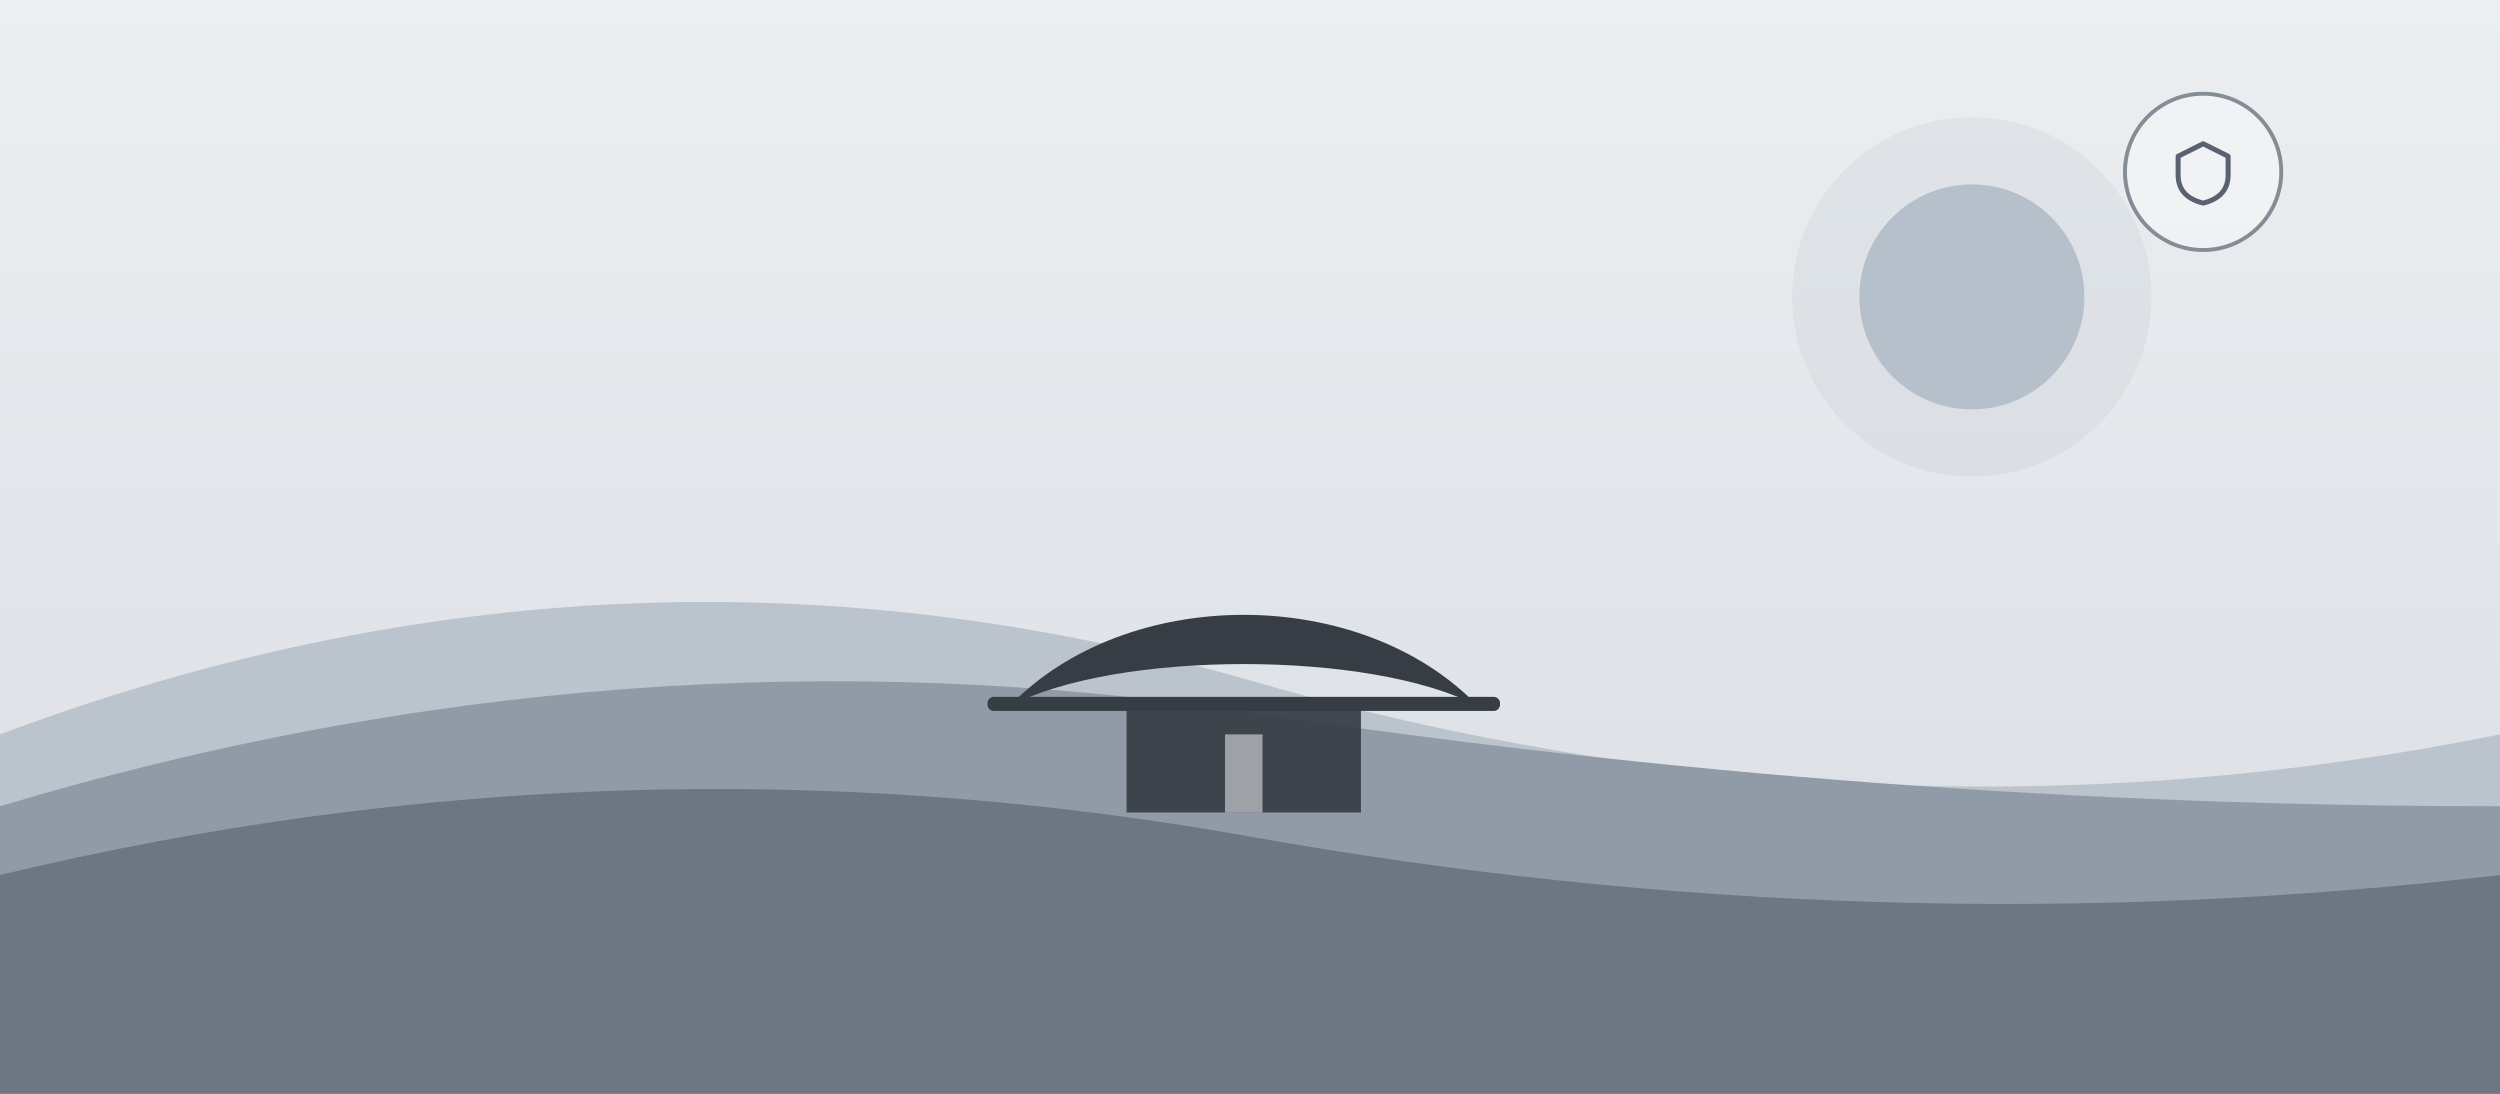
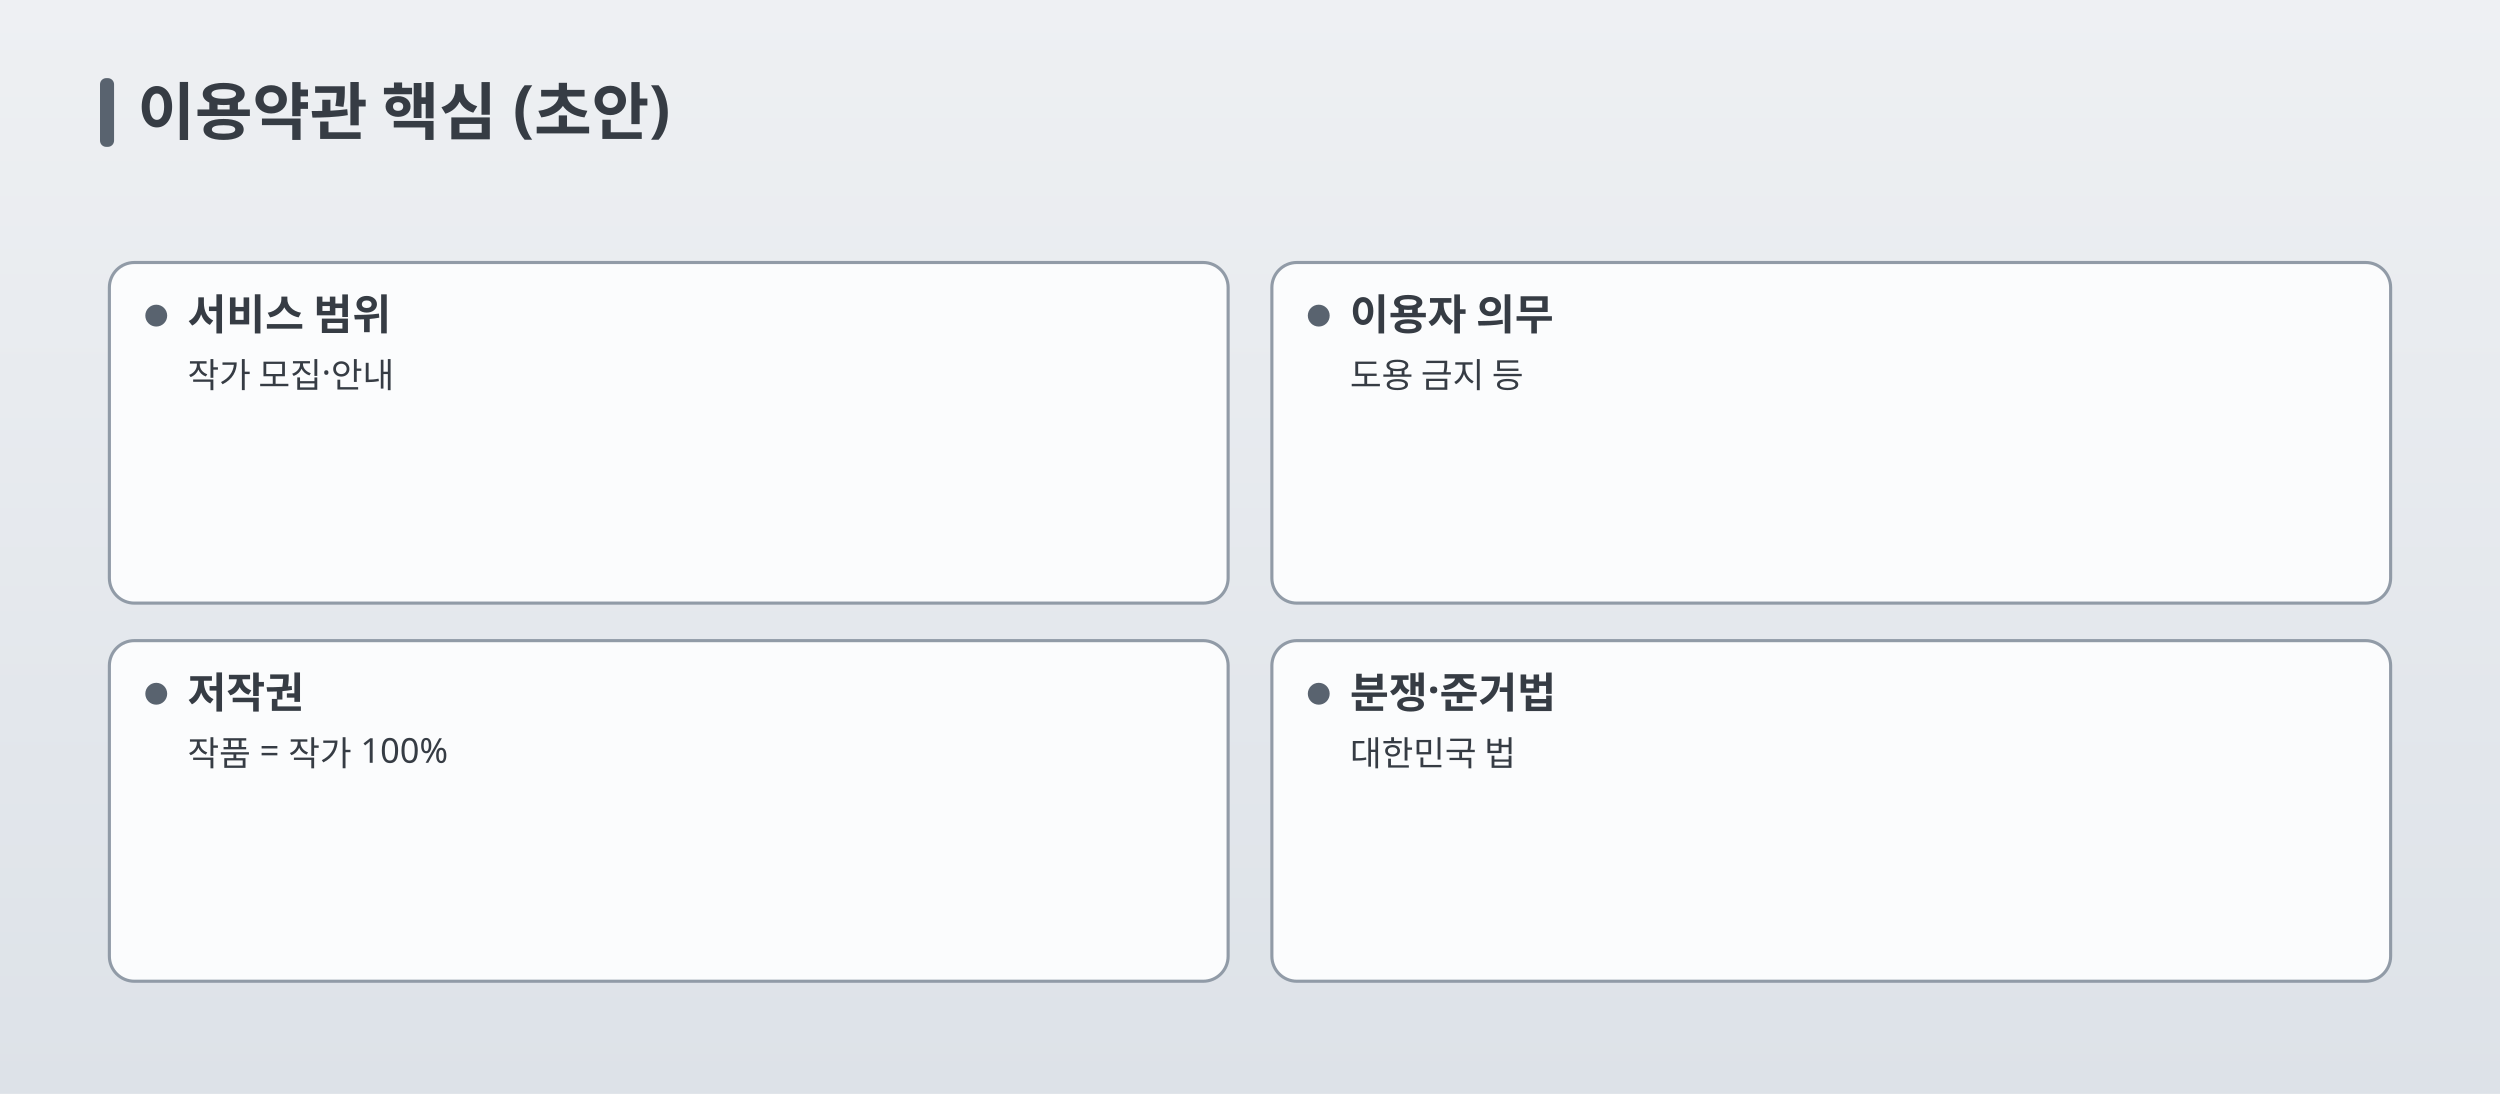
- <svg xmlns="http://www.w3.org/2000/svg" viewBox="0 0 1600 700" role="img" aria-label="헐버트 문서 일러스트">
+ <svg xmlns="http://www.w3.org/2000/svg" viewBox="0 0 1600 700" role="img" aria-label="이용약관 핵심 (초안)">
  <defs>
-     <linearGradient id="sky" x1="0" y1="0" x2="0" y2="1">
-       <stop offset="0" stop-color="#eceef1" />
-       <stop offset="1" stop-color="#d9dde3" />
+     <linearGradient id="bg" x1="0" y1="0" x2="0" y2="1">
+       <stop offset="0" stop-color="#eef0f3" />
+       <stop offset="1" stop-color="#dde2e8" />
    </linearGradient>
  </defs>
-   <rect width="1600" height="700" fill="url(#sky)" />
-   <circle cx="1262" cy="190" r="115" fill="#b6c0ca" fill-opacity=".18" />
-   <circle cx="1262" cy="190" r="72" fill="#b6c0ca" />
-   <path d="M0,470 Q400,320 800,435.5 T1600,470 L1600,700 L0,700 Z" fill="#bbc3cc" />
-   <path d="M0,516 Q400,396 800,456.0 T1600,516 L1600,700 L0,700 Z" fill="#919ba7" />
-   <rect x="721" y="452" width="150" height="68" fill="#373d45" fill-opacity=".92" />
-   <rect x="784" y="470" width="24" height="50" fill="#eceef1" fill-opacity=".55" />
-   <path d="M646,452 C721,374 871,374 946,452 C878,416 714,416 646,452 Z" fill="#373d45" />
-   <rect x="632" y="446" width="328" height="9" rx="4" fill="#373d45" />
-   <path d="M0,560 Q400,464 800,535.4 T1600,560 L1600,700 L0,700 Z" fill="#6d7782" />
-   <circle cx="1410" cy="110" r="50" fill="#fff" fill-opacity=".34" />
-   <circle cx="1410" cy="110" r="50" fill="none" stroke="#59636f" stroke-width="2.5" stroke-opacity=".7" />
-   <path d="M1410,92 L1426,100 V112 Q1426,126 1410,130 Q1394,126 1394,112 V100 Z" fill="none" stroke="#59636f" stroke-width="3.2" stroke-linejoin="round" />
+   <rect width="1600" height="700" fill="url(#bg)" />
+   <rect x="64" y="50" width="9" height="44" rx="4" fill="#59636f" />
+   <text x="88" y="86" font-family="Pretendard,'Apple SD Gothic Neo','Malgun Gothic',sans-serif" font-size="40" font-weight="800" fill="#363c44" text-anchor="start">이용약관 핵심 (초안)</text>
+   <rect x="70" y="168" width="716" height="218" rx="16" fill="#fbfcfd" stroke="#919ba7" stroke-width="2" />
+   <circle cx="100" cy="202" r="7" fill="#59636f" />
+   <text x="120" y="211" font-family="Pretendard,'Apple SD Gothic Neo','Malgun Gothic',sans-serif" font-size="27" font-weight="800" fill="#363c44" text-anchor="start">서비스 범위</text>
+   <text x="120" y="248" font-family="Pretendard,'Apple SD Gothic Neo','Malgun Gothic',sans-serif" font-size="22" font-weight="400" fill="#363c44" text-anchor="start">작가 모집·안내</text>
+   <rect x="814" y="168" width="716" height="218" rx="16" fill="#fbfcfd" stroke="#919ba7" stroke-width="2" />
+   <circle cx="844" cy="202" r="7" fill="#59636f" />
+   <text x="864" y="211" font-family="Pretendard,'Apple SD Gothic Neo','Malgun Gothic',sans-serif" font-size="27" font-weight="800" fill="#363c44" text-anchor="start">이용자 의무</text>
+   <text x="864" y="248" font-family="Pretendard,'Apple SD Gothic Neo','Malgun Gothic',sans-serif" font-size="22" font-weight="400" fill="#363c44" text-anchor="start">도용 금지 등</text>
+   <rect x="70" y="410" width="716" height="218" rx="16" fill="#fbfcfd" stroke="#919ba7" stroke-width="2" />
+   <circle cx="100" cy="444" r="7" fill="#59636f" />
+   <text x="120" y="453" font-family="Pretendard,'Apple SD Gothic Neo','Malgun Gothic',sans-serif" font-size="27" font-weight="800" fill="#363c44" text-anchor="start">저작권</text>
+   <text x="120" y="490" font-family="Pretendard,'Apple SD Gothic Neo','Malgun Gothic',sans-serif" font-size="22" font-weight="400" fill="#363c44" text-anchor="start">작품 = 작가 100%</text>
+   <rect x="814" y="410" width="716" height="218" rx="16" fill="#fbfcfd" stroke="#919ba7" stroke-width="2" />
+   <circle cx="844" cy="444" r="7" fill="#59636f" />
+   <text x="864" y="453" font-family="Pretendard,'Apple SD Gothic Neo','Malgun Gothic',sans-serif" font-size="27" font-weight="800" fill="#363c44" text-anchor="start">분쟁·준거법</text>
+   <text x="864" y="490" font-family="Pretendard,'Apple SD Gothic Neo','Malgun Gothic',sans-serif" font-size="22" font-weight="400" fill="#363c44" text-anchor="start">대한민국 법</text>
</svg>
